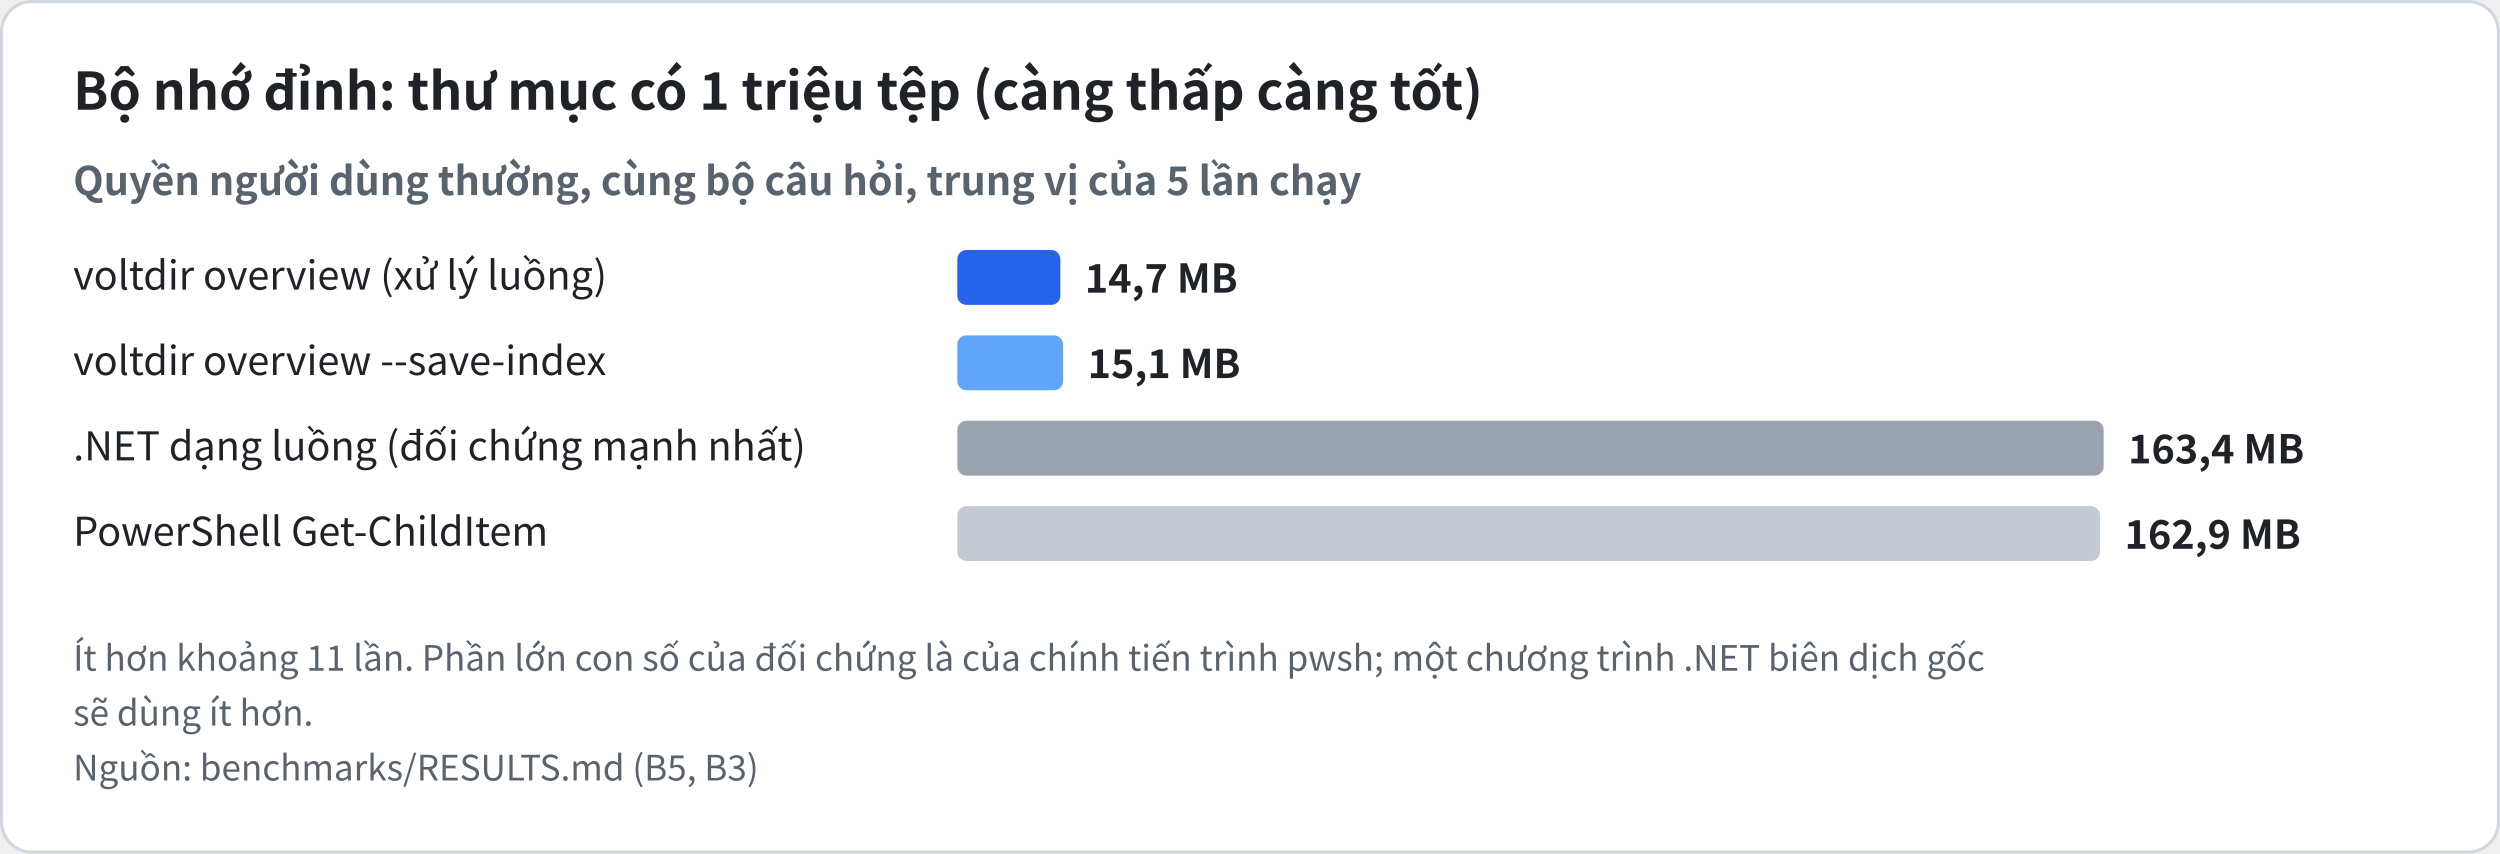
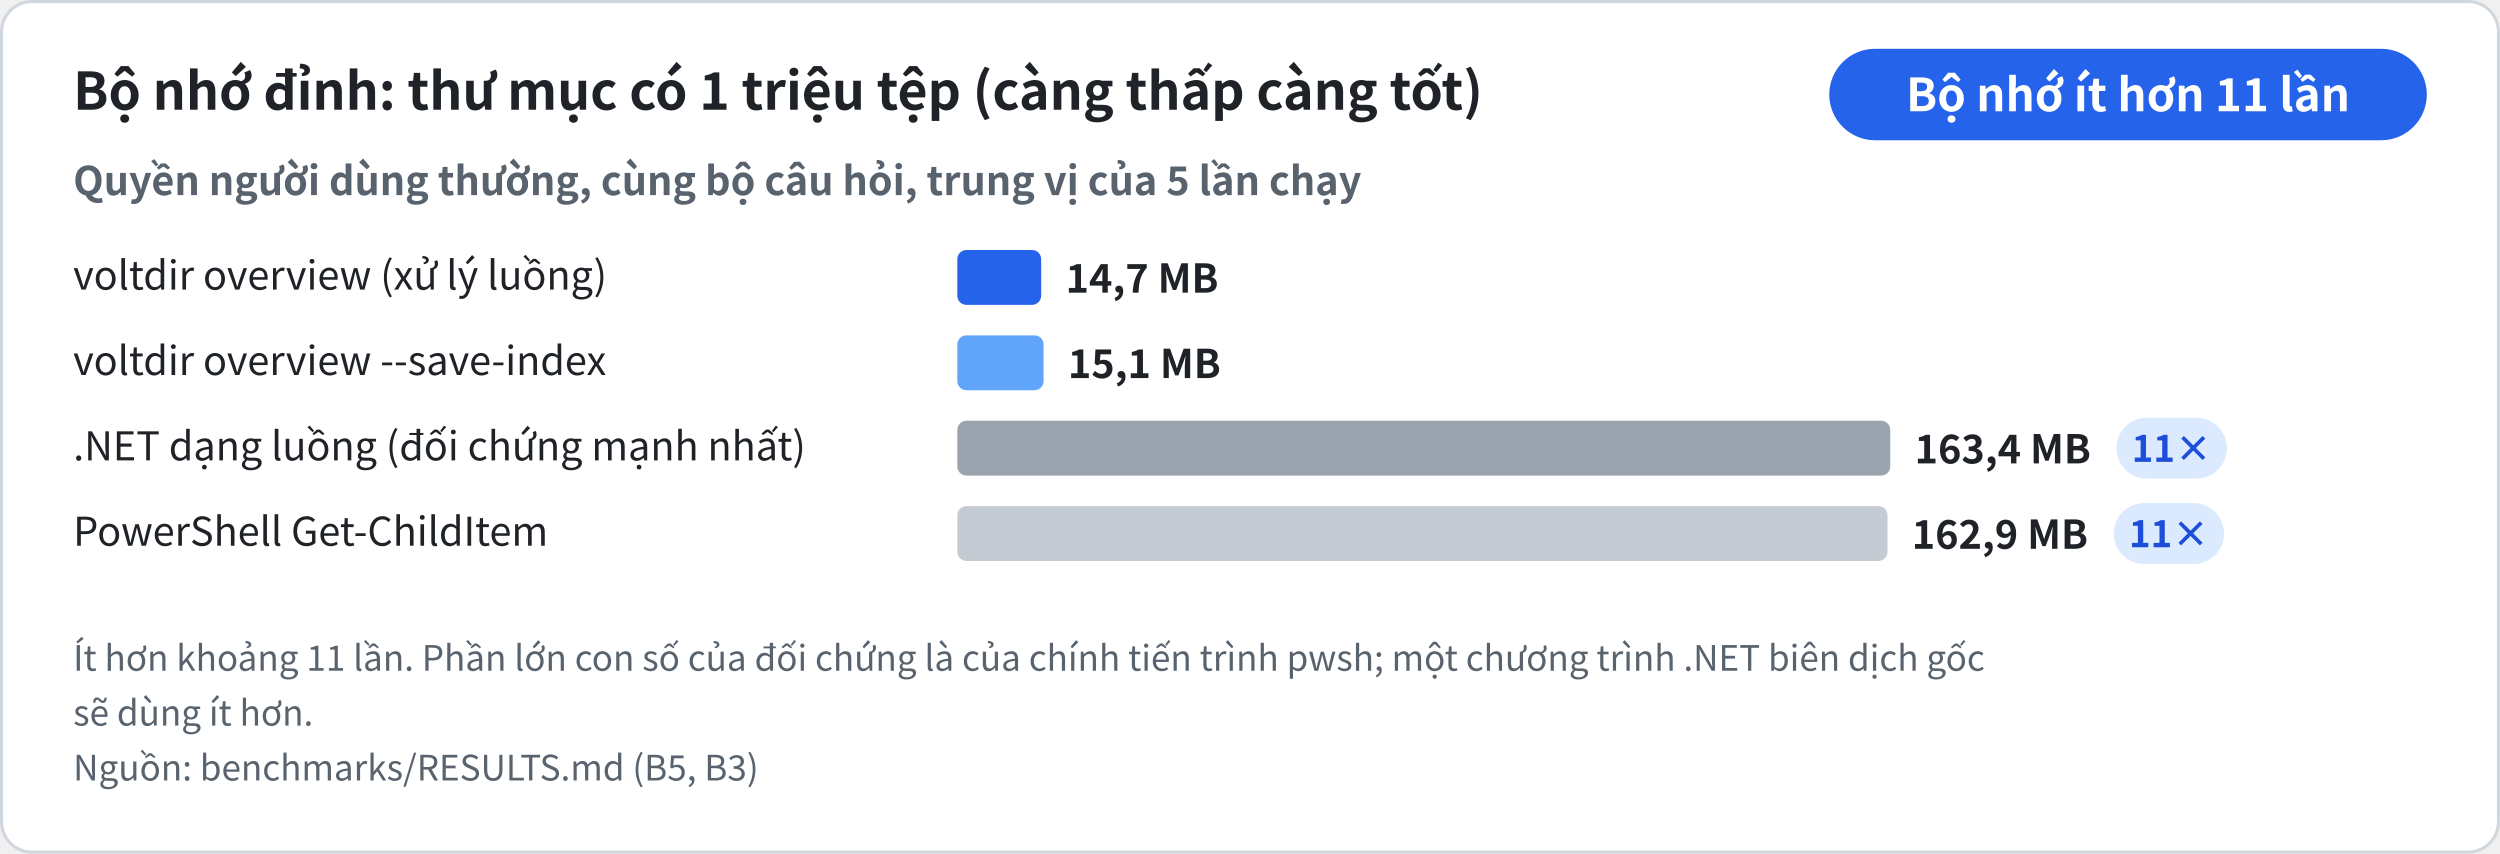
<svg xmlns="http://www.w3.org/2000/svg" width="820" height="280" viewBox="0 0 820 280" role="img" aria-label="Bộ nhớ đỉnh: thư mục có 1 triệu tệp (càng thấp càng tốt)">
  <rect x="0.5" y="0.5" width="819" height="279" rx="10" fill="#ffffff" stroke="#d0d7de" />
+   <rect x="600.0" y="16" width="196.0" height="30" rx="15" fill="#2563eb" />
+   <text x="698.0" y="36.5" text-anchor="middle" font-family="'Segoe UI', 'Microsoft JhengHei', 'Microsoft YaHei', 'Yu Gothic', 'Meiryo', 'Malgun Gothic', 'PingFang TC', 'PingFang SC', 'Hiragino Sans', 'Apple SD Gothic Neo', 'Noto Sans CJK TC', sans-serif" font-size="15" font-weight="800" fill="#ffffff">Bộ nhớ ít hơn 11 lần</text>
  <text x="24" y="36" font-family="'Segoe UI', 'Microsoft JhengHei', 'Microsoft YaHei', 'Yu Gothic', 'Meiryo', 'Malgun Gothic', 'PingFang TC', 'PingFang SC', 'Hiragino Sans', 'Apple SD Gothic Neo', 'Noto Sans CJK TC', sans-serif" font-size="17" fill="#1f2328" font-weight="700">Bộ nhớ đỉnh: thư mục có 1 triệu tệp (càng thấp càng tốt)</text>
  <text x="24" y="64" font-family="'Segoe UI', 'Microsoft JhengHei', 'Microsoft YaHei', 'Yu Gothic', 'Meiryo', 'Malgun Gothic', 'PingFang TC', 'PingFang SC', 'Hiragino Sans', 'Apple SD Gothic Neo', 'Noto Sans CJK TC', sans-serif" font-size="13" fill="#59636e" font-weight="600">Quyền người dùng thường, cùng bộ câu hỏi, trung vị của 5 lần chạy</text>
  <text x="24" y="95" font-family="'Segoe UI', 'Microsoft JhengHei', 'Microsoft YaHei', 'Yu Gothic', 'Meiryo', 'Malgun Gothic', 'PingFang TC', 'PingFang SC', 'Hiragino Sans', 'Apple SD Gothic Neo', 'Noto Sans CJK TC', sans-serif" font-size="13" fill="#1f2328" font-weight="normal">voltdir overview (xử lý luồng)</text>
-   <rect x="314" y="82" width="33.8" height="18" rx="3" fill="#2563eb" />
-   <text x="355.826" y="96" font-family="'Segoe UI', 'Microsoft JhengHei', 'Microsoft YaHei', 'Yu Gothic', 'Meiryo', 'Malgun Gothic', 'PingFang TC', 'PingFang SC', 'Hiragino Sans', 'Apple SD Gothic Neo', 'Noto Sans CJK TC', sans-serif" font-size="13" fill="#1f2328" font-weight="600">14,7 MB</text>
+   <rect x="314" y="82" width="27.5" height="18" rx="3" fill="#2563eb" />
+   <text x="349.529" y="96" font-family="'Segoe UI', 'Microsoft JhengHei', 'Microsoft YaHei', 'Yu Gothic', 'Meiryo', 'Malgun Gothic', 'PingFang TC', 'PingFang SC', 'Hiragino Sans', 'Apple SD Gothic Neo', 'Noto Sans CJK TC', sans-serif" font-size="13" fill="#1f2328" font-weight="600">14,7 MB</text>
  <text x="24" y="123" font-family="'Segoe UI', 'Microsoft JhengHei', 'Microsoft YaHei', 'Yu Gothic', 'Meiryo', 'Malgun Gothic', 'PingFang TC', 'PingFang SC', 'Hiragino Sans', 'Apple SD Gothic Neo', 'Noto Sans CJK TC', sans-serif" font-size="13" fill="#1f2328" font-weight="normal">voltdir overview --save-index</text>
-   <rect x="314" y="110" width="34.7" height="18" rx="3" fill="#60a5fa" />
-   <text x="356.747" y="124" font-family="'Segoe UI', 'Microsoft JhengHei', 'Microsoft YaHei', 'Yu Gothic', 'Meiryo', 'Malgun Gothic', 'PingFang TC', 'PingFang SC', 'Hiragino Sans', 'Apple SD Gothic Neo', 'Noto Sans CJK TC', sans-serif" font-size="13" fill="#1f2328" font-weight="600">15,1 MB</text>
+   <rect x="314" y="110" width="28.3" height="18" rx="3" fill="#60a5fa" />
+   <text x="350.278" y="124" font-family="'Segoe UI', 'Microsoft JhengHei', 'Microsoft YaHei', 'Yu Gothic', 'Meiryo', 'Malgun Gothic', 'PingFang TC', 'PingFang SC', 'Hiragino Sans', 'Apple SD Gothic Neo', 'Noto Sans CJK TC', sans-serif" font-size="13" fill="#1f2328" font-weight="600">15,1 MB</text>
  <text x="24" y="151" font-family="'Segoe UI', 'Microsoft JhengHei', 'Microsoft YaHei', 'Yu Gothic', 'Meiryo', 'Malgun Gothic', 'PingFang TC', 'PingFang SC', 'Hiragino Sans', 'Apple SD Gothic Neo', 'Noto Sans CJK TC', sans-serif" font-size="13" fill="#1f2328" font-weight="normal">.NET dạng luồng (đối chứng mạnh nhất)</text>
-   <rect x="314" y="138" width="376.0" height="18" rx="3" fill="#9aa4ae" />
-   <text x="698.0" y="152" font-family="'Segoe UI', 'Microsoft JhengHei', 'Microsoft YaHei', 'Yu Gothic', 'Meiryo', 'Malgun Gothic', 'PingFang TC', 'PingFang SC', 'Hiragino Sans', 'Apple SD Gothic Neo', 'Noto Sans CJK TC', sans-serif" font-size="13" fill="#1f2328" font-weight="600">163,4 MB</text>
+   <rect x="314" y="138" width="306.0" height="18" rx="3" fill="#9aa4ae" />
+   <text x="628.0" y="152" font-family="'Segoe UI', 'Microsoft JhengHei', 'Microsoft YaHei', 'Yu Gothic', 'Meiryo', 'Malgun Gothic', 'PingFang TC', 'PingFang SC', 'Hiragino Sans', 'Apple SD Gothic Neo', 'Noto Sans CJK TC', sans-serif" font-size="13" fill="#1f2328" font-weight="600">163,4 MB</text>
+   <rect x="694.2" y="137" width="36.2" height="20" rx="10" fill="#dbeafe" />
+   <text x="712.3" y="151.5" text-anchor="middle" font-family="'Segoe UI', 'Microsoft JhengHei', 'Microsoft YaHei', 'Yu Gothic', 'Meiryo', 'Malgun Gothic', 'PingFang TC', 'PingFang SC', 'Hiragino Sans', 'Apple SD Gothic Neo', 'Noto Sans CJK TC', sans-serif" font-size="12" font-weight="700" fill="#1d4ed8">11×</text>
  <text x="24" y="179" font-family="'Segoe UI', 'Microsoft JhengHei', 'Microsoft YaHei', 'Yu Gothic', 'Meiryo', 'Malgun Gothic', 'PingFang TC', 'PingFang SC', 'Hiragino Sans', 'Apple SD Gothic Neo', 'Noto Sans CJK TC', sans-serif" font-size="13" fill="#1f2328" font-weight="normal">PowerShell Get-ChildItem</text>
-   <rect x="314" y="166" width="374.8" height="18" rx="3" fill="#c4cbd2" />
-   <text x="696.849" y="180" font-family="'Segoe UI', 'Microsoft JhengHei', 'Microsoft YaHei', 'Yu Gothic', 'Meiryo', 'Malgun Gothic', 'PingFang TC', 'PingFang SC', 'Hiragino Sans', 'Apple SD Gothic Neo', 'Noto Sans CJK TC', sans-serif" font-size="13" fill="#1f2328" font-weight="600">162,9 MB</text>
+   <rect x="314" y="166" width="305.1" height="18" rx="3" fill="#c4cbd2" />
+   <text x="627.064" y="180" font-family="'Segoe UI', 'Microsoft JhengHei', 'Microsoft YaHei', 'Yu Gothic', 'Meiryo', 'Malgun Gothic', 'PingFang TC', 'PingFang SC', 'Hiragino Sans', 'Apple SD Gothic Neo', 'Noto Sans CJK TC', sans-serif" font-size="13" fill="#1f2328" font-weight="600">162,9 MB</text>
+   <rect x="693.3" y="165" width="36.2" height="20" rx="10" fill="#dbeafe" />
+   <text x="711.4" y="179.5" text-anchor="middle" font-family="'Segoe UI', 'Microsoft JhengHei', 'Microsoft YaHei', 'Yu Gothic', 'Meiryo', 'Malgun Gothic', 'PingFang TC', 'PingFang SC', 'Hiragino Sans', 'Apple SD Gothic Neo', 'Noto Sans CJK TC', sans-serif" font-size="12" font-weight="700" fill="#1d4ed8">11×</text>
  <text x="24" y="220" font-family="'Segoe UI', 'Microsoft JhengHei', 'Microsoft YaHei', 'Yu Gothic', 'Meiryo', 'Malgun Gothic', 'PingFang TC', 'PingFang SC', 'Hiragino Sans', 'Apple SD Gothic Neo', 'Noto Sans CJK TC', sans-serif" font-size="11.5" fill="#59636e" font-weight="normal">Ít hơn khoảng 11 lần. Phần lớn con số của đối chứng là của chính tiến trình pwsh; một chương trình .NET biên dịch gốc</text>
  <text x="24" y="238" font-family="'Segoe UI', 'Microsoft JhengHei', 'Microsoft YaHei', 'Yu Gothic', 'Meiryo', 'Malgun Gothic', 'PingFang TC', 'PingFang SC', 'Hiragino Sans', 'Apple SD Gothic Neo', 'Noto Sans CJK TC', sans-serif" font-size="11.5" fill="#59636e" font-weight="normal">sẽ dùng ít hơn.</text>
  <text x="24" y="256" font-family="'Segoe UI', 'Microsoft JhengHei', 'Microsoft YaHei', 'Yu Gothic', 'Meiryo', 'Malgun Gothic', 'PingFang TC', 'PingFang SC', 'Hiragino Sans', 'Apple SD Gothic Neo', 'Noto Sans CJK TC', sans-serif" font-size="11.5" fill="#59636e" font-weight="normal">Nguồn: benchmarks/RESULTS.md (B5, B3)</text>
</svg>
